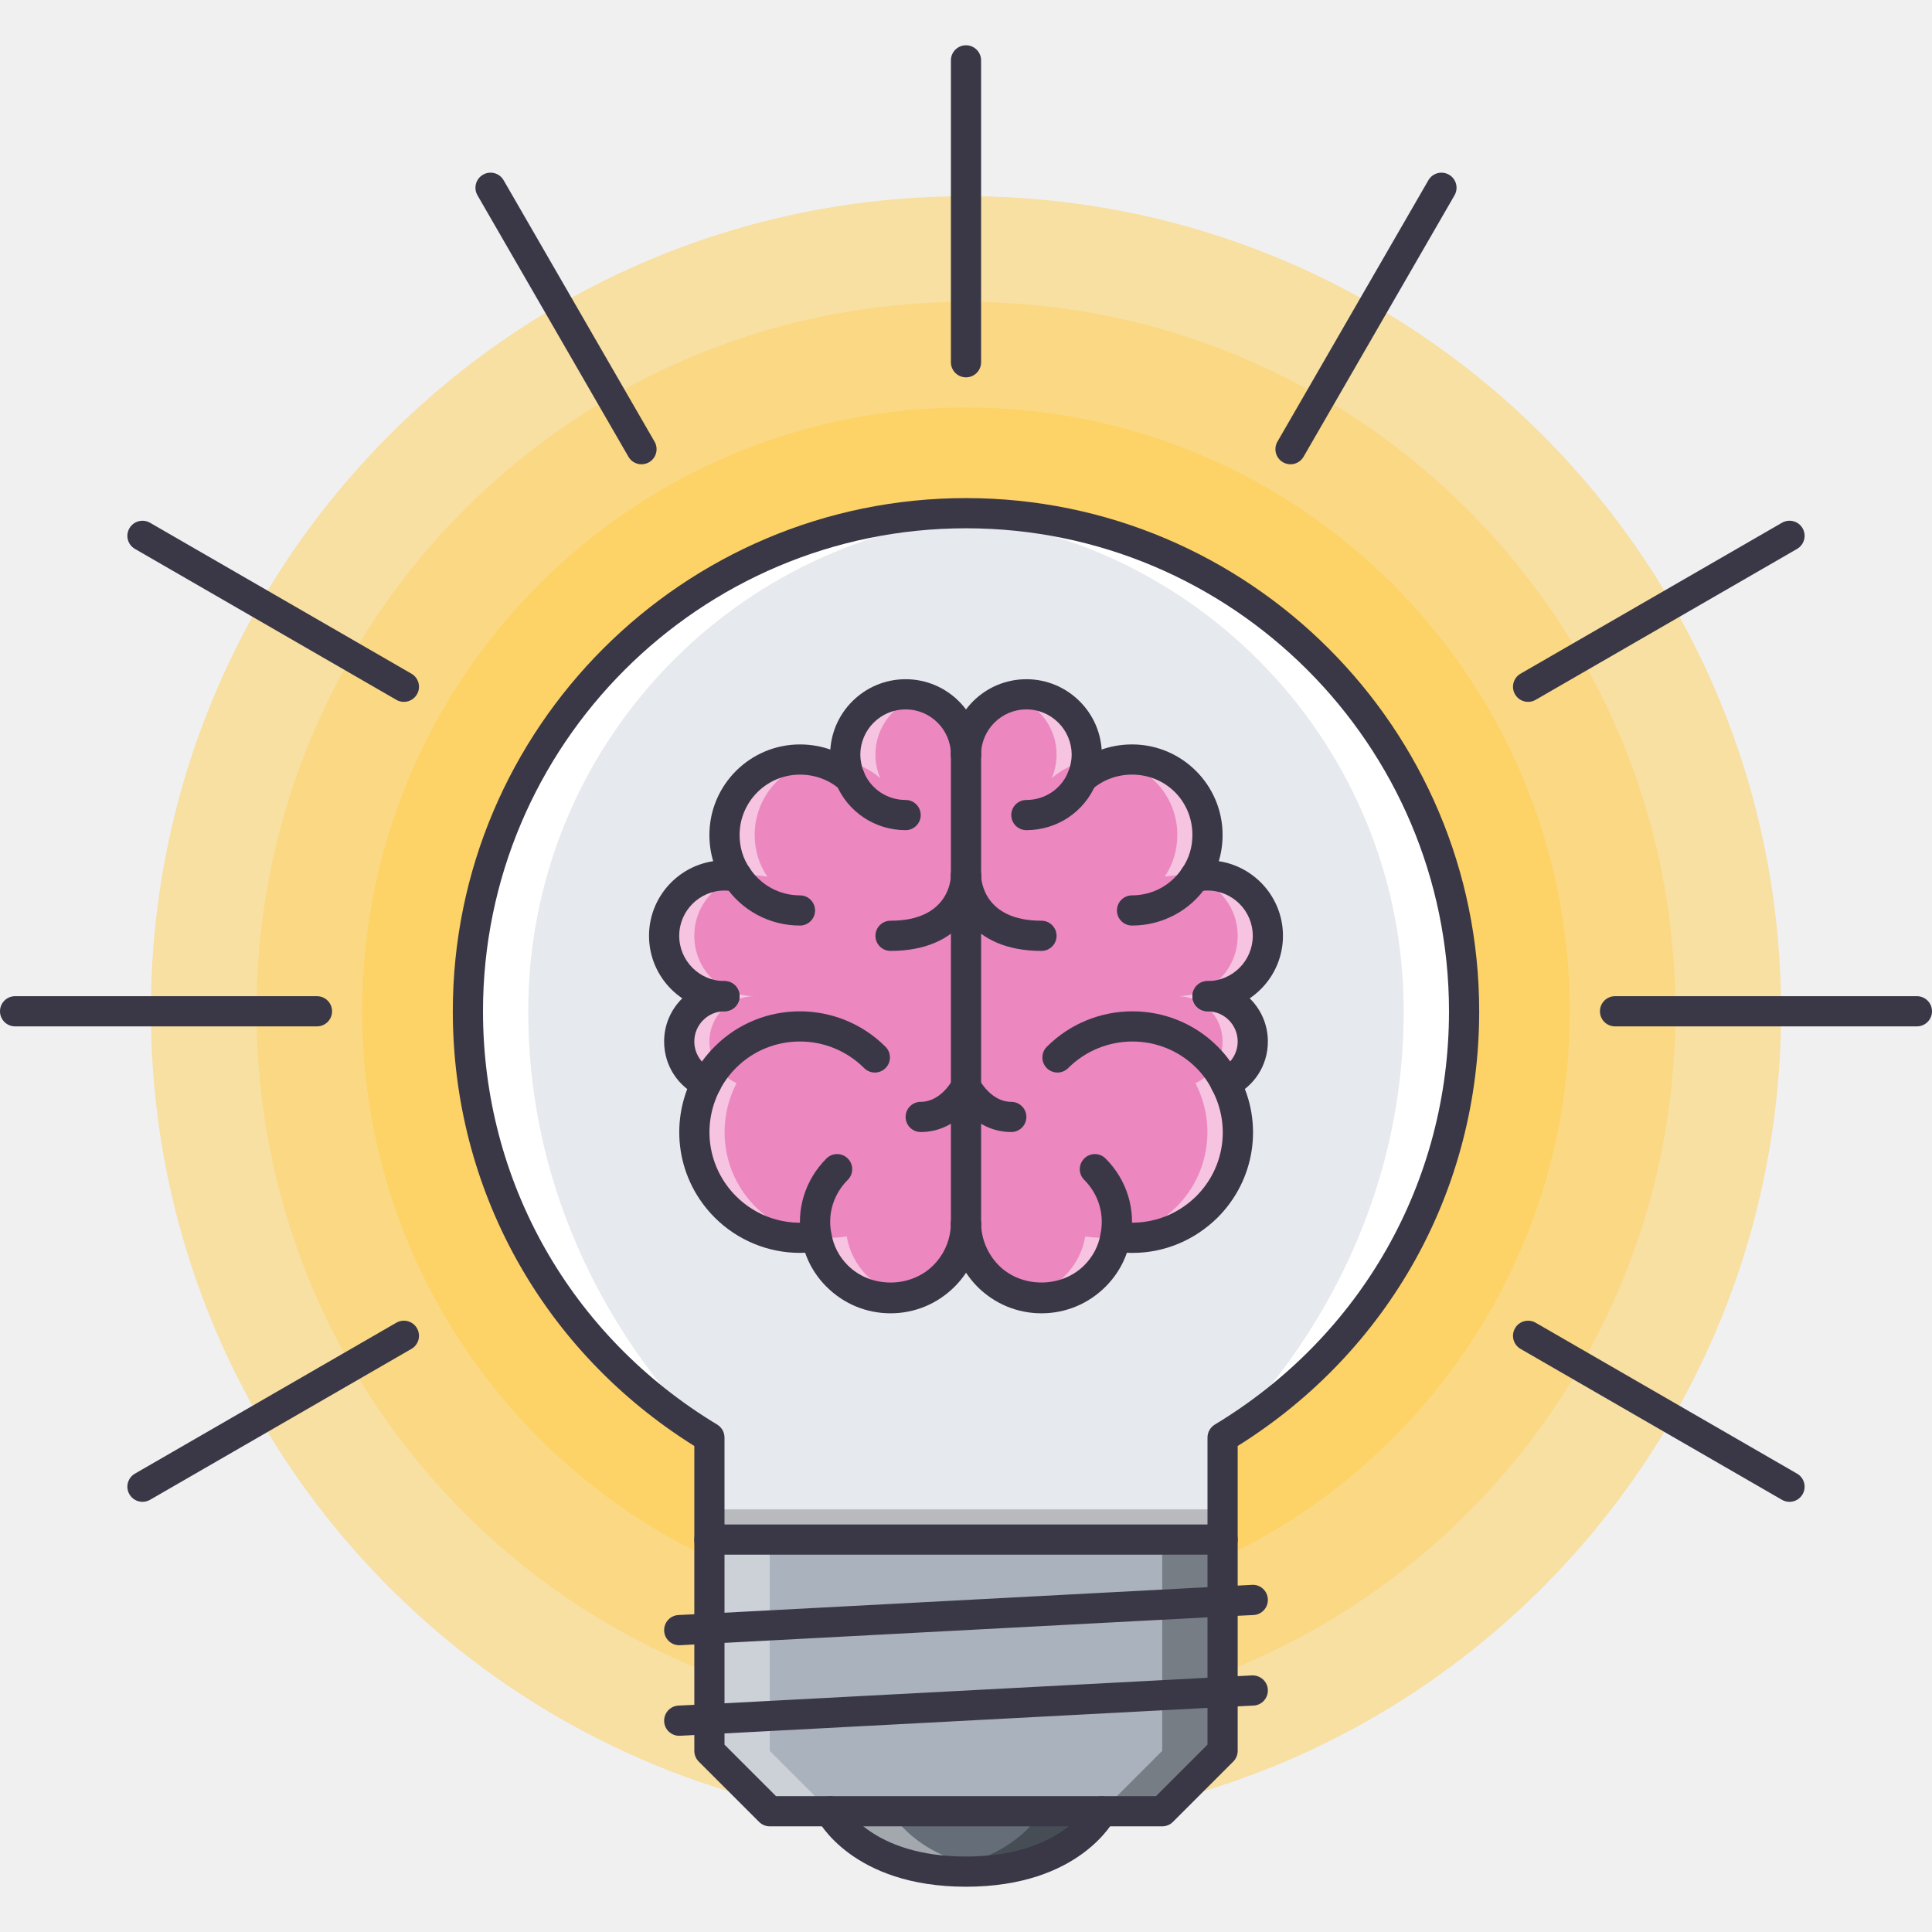
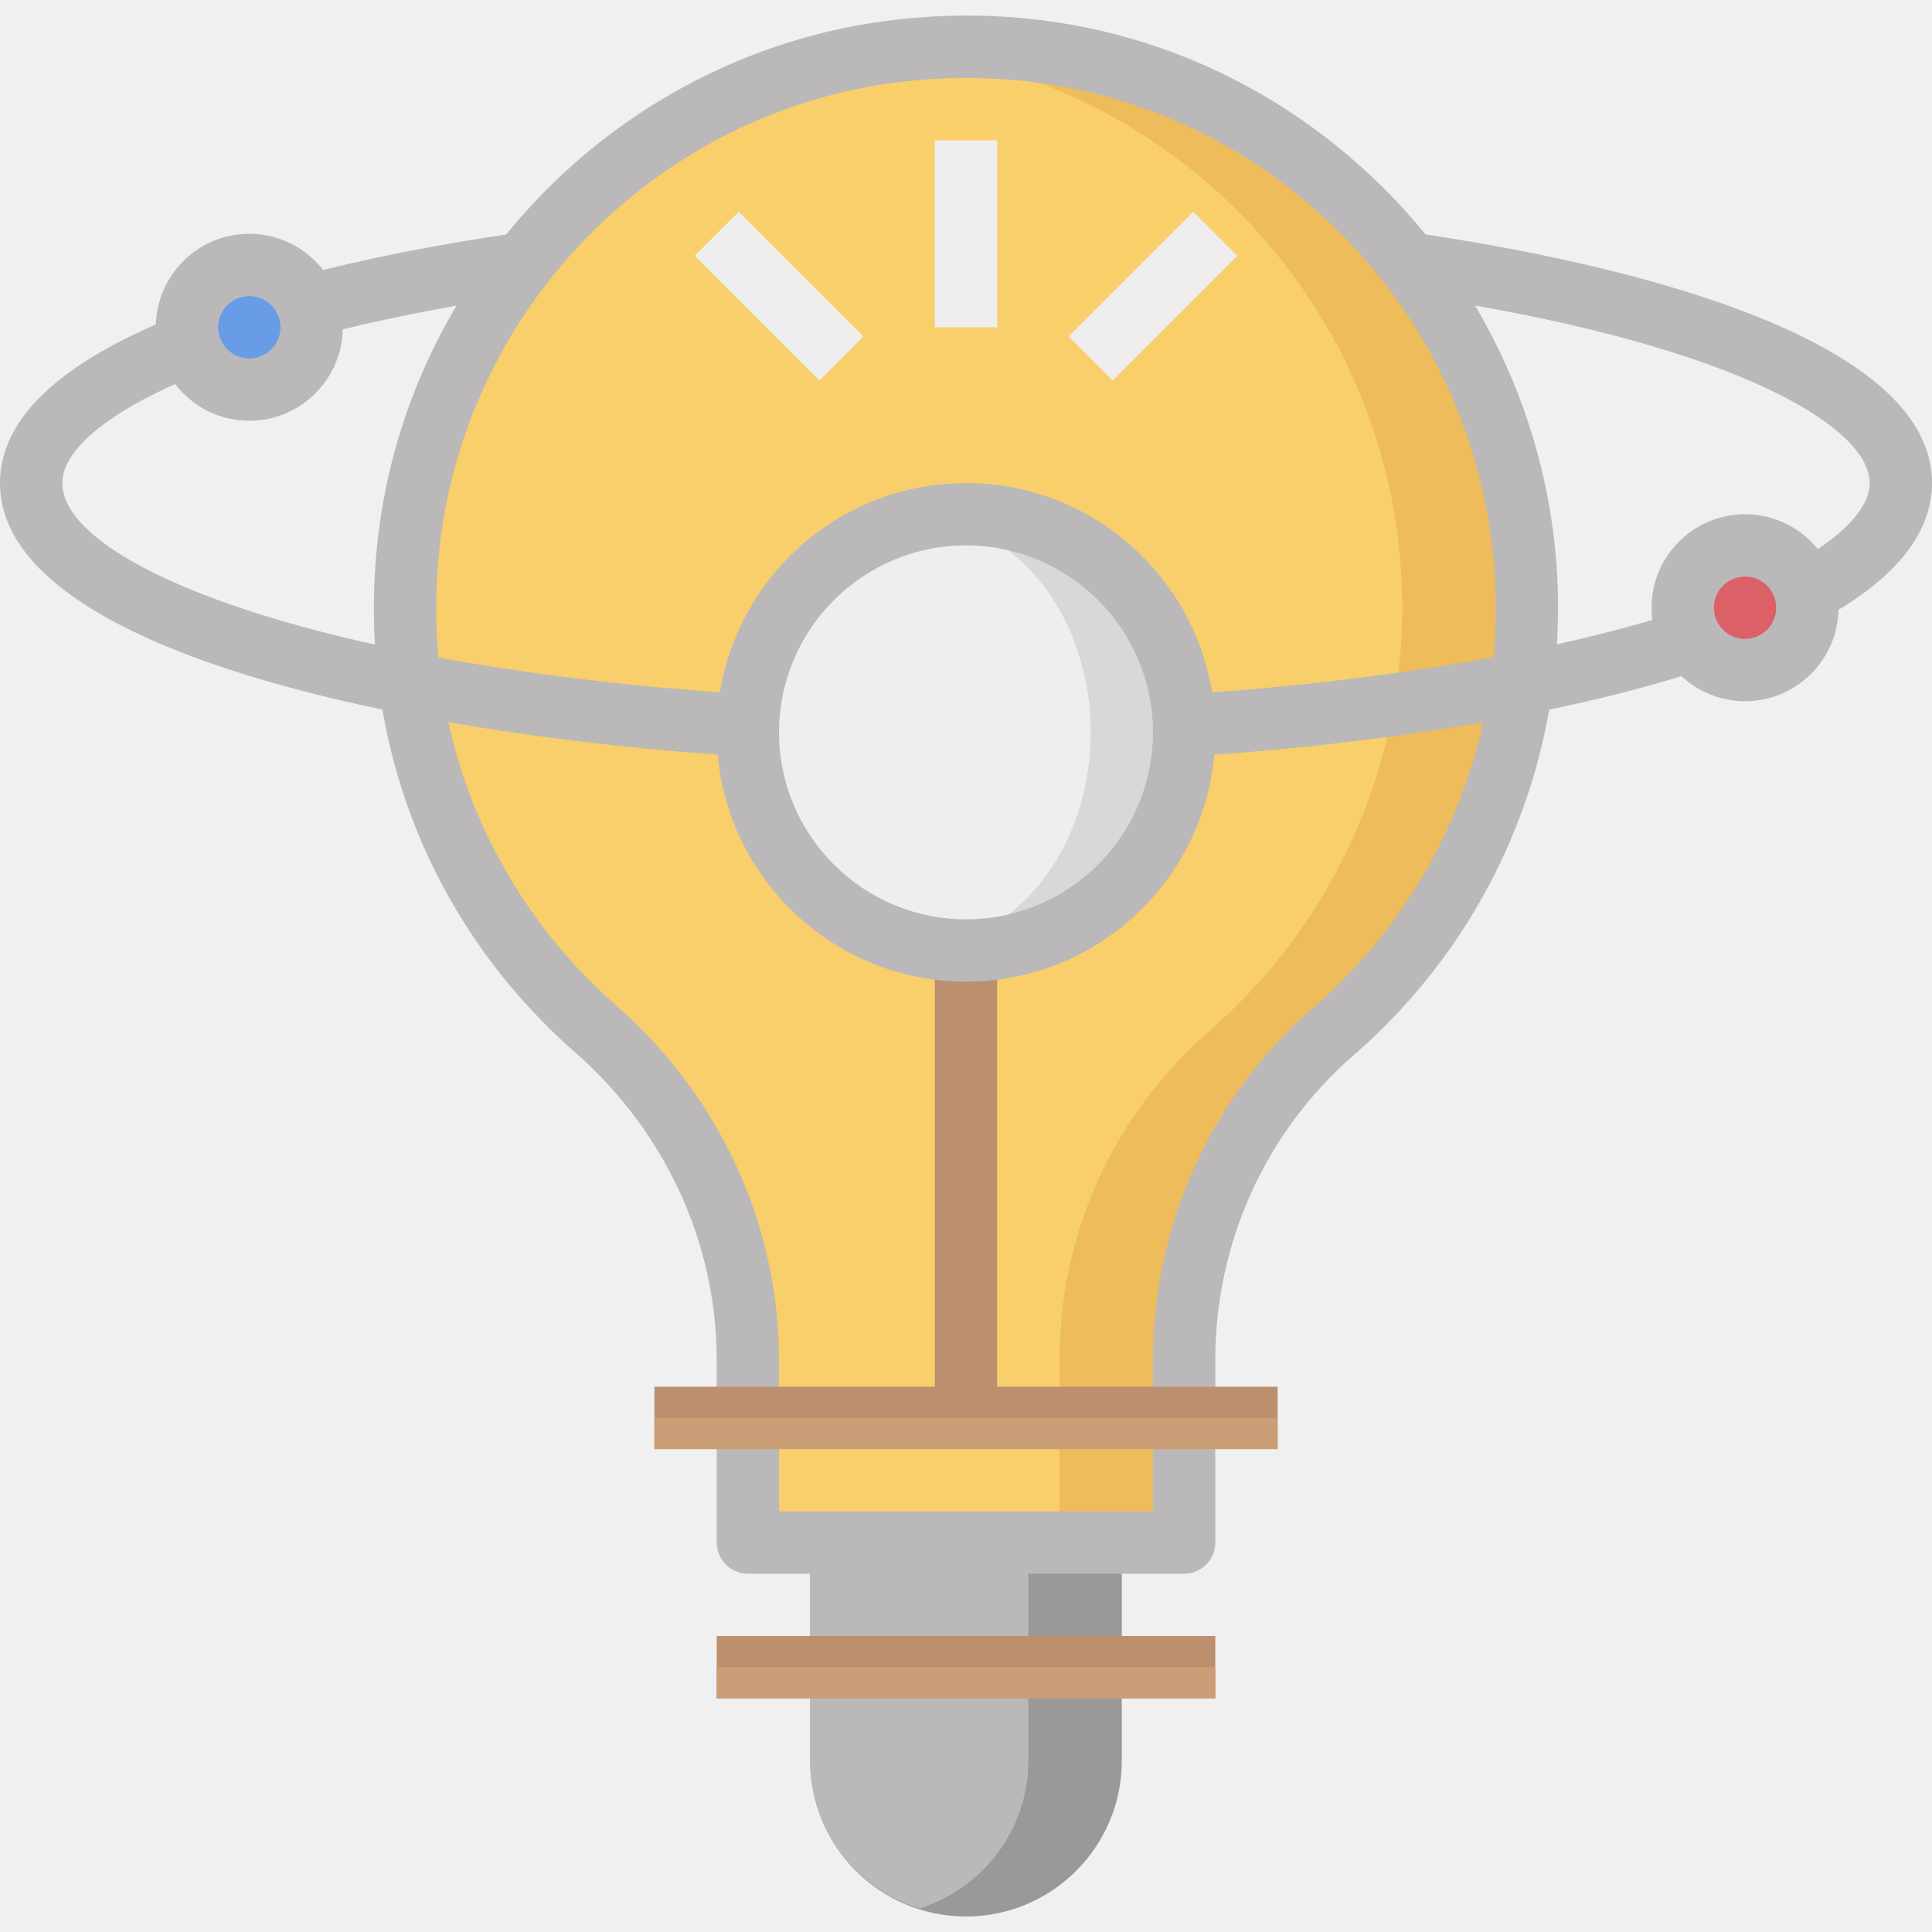
- <svg xmlns="http://www.w3.org/2000/svg" version="1.1" id="Capa_1" x="0px" y="0px" viewBox="0 0 511.634 511.634" style="enable-background:new 0 0 511.634 511.634;" xml:space="preserve">
-   <g style="opacity:0.5;">
-     <path style="fill:#FFCE54;" d="M471.655,267.808c0,119.243-96.603,215.847-215.846,215.847S39.963,387.051,39.963,267.808   c0-119.239,96.603-215.842,215.846-215.842S471.655,148.569,471.655,267.808z" />
+ <svg xmlns="http://www.w3.org/2000/svg" height="496pt" viewBox="0 -4 496 496" width="496pt">
+   <path d="m80 80.02c0 8.836-7.164 16-16 16s-16-7.164-16-16c0-8.836 7.164-16 16-16s16 7.164 16 16zm0 0" fill="#699ce6" />
+   <path d="m464 152.02c0 8.836-7.164 16-16 16s-16-7.164-16-16c0-8.836 7.164-16 16-16s16 7.164 16 16zm0 0" fill="#dc6068" />
+   <path d="m208 392.02v56c0 22.086 17.91 40 40 40s40-17.914 40-40v-56" fill="#999" />
+   <path d="m236 485.988c16.184-5.121 28-20.082 28-37.969v-56h-56v56c0 17.879 11.816 32.84 28 37.969zm0 0" fill="#bab8b9" />
+   <path d="m392 152.02c0-84.93-73.527-152.688-160.398-143.098-66.906 7.395-120.609 62.074-126.938 129.09-4.602 48.742 15.113 93.086 48.434 122.305 24.496 21.484 38.902 52.207 38.902 84.789v46.914h112v-46.914c0-32.32 13.922-63.102 38.328-84.277 30.434-26.41 49.672-65.363 49.672-108.809zm0 0" fill="#eebc5a" />
+   <path d="m310.328 260.82c30.434-26.402 49.672-65.355 49.672-108.801 0-74.152-56.062-135.191-128.105-143.113-.094.008-.191.008-.285.016-66.906 7.395-120.609 62.074-126.938 129.082-4.602 48.742 15.113 93.086 48.434 122.301 24.488 21.496 38.895 52.219 38.895 84.801v46.914h80v-46.914c0-32.32 13.922-63.102 38.328-84.285zm0 0" fill="#f8cf6a" />
+   <path d="m304 184.02c0 30.926-25.07 56-56 56s-56-25.074-56-56c0-30.93 25.07-56 56-56s56 25.07 56 56zm0 0" fill="#d9d7d8" />
+   <path d="m280 184.02c0-30.199-19.699-54.68-44-54.68s-44 24.48-44 54.68 19.699 54.68 44 54.68 44-24.48 44-54.68zm0 0" fill="#efedee" />
+   <path d="m304 400.02h-112c-4.414 0-8-3.586-8-8v-46.914c0-29.895-13.184-58.605-36.184-78.773-37.16-32.594-55.793-79.641-51.121-129.074 6.719-71.129 63.082-128.445 134.023-136.289 43.906-4.848 86.035 8.578 118.656 37.793 32.168 28.816 50.625 70.098 50.625 113.258 0 44.07-19.113 85.934-52.434 114.84-22.598 19.625-35.566 48.145-35.566 78.246v46.914c0 4.414-3.586 8-8 8zm-104-16h96v-38.914c0-34.742 14.977-67.664 41.09-90.328 29.805-25.871 46.91-63.328 46.91-102.758 0-38.617-16.512-75.555-45.305-101.336-29.184-26.145-66.91-38.145-106.215-33.801-63.441 7.008-113.84 58.266-119.848 121.887-4.184 44.266 12.488 86.379 45.734 115.535 26.457 23.203 41.633 56.297 41.633 90.801zm0 0" fill="#bab8b9" />
+   <path d="m184 416.02h128v16h-128zm0 0" fill="#bc8f6f" />
+   <path d="m184 424.02h128v8h-128zm0 0" fill="#cb9e78" />
+   <g fill="#bab8b9">
+     <path d="m304.504 190.25-1.016-15.969c50.23-3.199 95.824-10.848 128.375-21.535l4.992 15.199c-33.801 11.098-80.801 19.016-132.352 22.305zm0 0" />
+     <path d="m467.336 155.234-7.633-14.062c13.09-7.098 20.297-14.609 20.297-21.152 0-15.074-37.375-36.664-119.441-48.457l2.273-15.832c40.039 5.754 133.168 23.527 133.168 64.289 0 13.047-9.648 24.902-28.664 35.215zm0 0" />
+     <path d="m81.078 82.305-4.094-15.469c16.719-4.426 35.672-8.168 56.32-11.137l2.27 15.832c-20.031 2.887-38.367 6.504-54.496 10.773zm0 0" />
+     <path d="m191.496 190.25c-88.336-5.625-191.496-27.398-191.496-70.23 0-16.547 15.359-31.039 45.664-43.066l5.902 14.867c-22.598 8.973-35.566 19.254-35.566 28.199 0 21.145 66.023 47.223 176.504 54.262zm0 0" />
+     <path d="m448 176.02c-13.23 0-24-10.77-24-24 0-13.234 10.77-24 24-24s24 10.766 24 24c0 13.23-10.77 24-24 24zm0-32c-4.406 0-8 3.59-8 8 0 4.406 3.594 8 8 8s8-3.594 8-8c0-4.41-3.594-8-8-8zm0 0" />
+     <path d="m64 104.02c-13.23 0-24-10.77-24-24 0-13.234 10.77-24 24-24s24 10.766 24 24c0 13.23-10.77 24-24 24zm0-32c-4.406 0-8 3.59-8 8 0 4.406 3.594 8 8 8s8-3.594 8-8c0-4.41-3.594-8-8-8zm0 0" />
  </g>
-   <g style="opacity:0.4;">
-     <path style="fill:#FFCE54;" d="M443.675,267.808c0,103.7-84.089,187.866-187.866,187.866   c-103.778,0-187.866-84.166-187.866-187.866c0-103.699,84.088-187.862,187.866-187.862S443.675,164.109,443.675,267.808z" />
-   </g>
-   <g style="opacity:0.6;">
-     <path style="fill:#FFCE54;" d="M415.695,267.808c0,88.227-71.551,159.886-159.886,159.886   c-88.336,0-159.886-71.659-159.886-159.886c0-88.226,71.55-159.882,159.886-159.882   C344.144,107.926,415.695,179.583,415.695,267.808z" />
-   </g>
-   <polygon style="fill:#AAB2BD;" points="323.76,463.669 307.772,479.657 203.846,479.657 187.857,463.669 187.857,407.709   323.76,407.709 " />
-   <g style="opacity:0.4;">
-     <polygon style="fill:#FFFFFF;" points="203.846,407.709 187.857,407.709 187.857,463.669 203.846,479.657 219.835,479.657    203.846,463.669  " />
-   </g>
-   <g style="opacity:0.3;">
-     <polygon points="307.772,407.709 323.76,407.709 323.76,463.669 307.772,479.657 291.783,479.657 307.772,463.669  " />
-   </g>
-   <path style="fill:#E6E9ED;" d="M387.714,267.808c0-72.85-59.059-131.906-131.905-131.906s-131.906,59.056-131.906,131.906  c0,47.958,25.677,89.812,63.954,112.904v26.996H323.76v-26.996C362.038,357.62,387.714,315.766,387.714,267.808z" />
-   <g>
-     <path style="fill:#FFFFFF;" d="M255.809,135.902c2.701,0,5.348,0.223,8.002,0.402c-69.107,4.153-123.919,61.351-123.919,131.504   c0,71.16,47.965,112.904,47.965,112.904c-38.277-23.093-63.954-64.946-63.954-112.904   C123.903,194.958,182.963,135.902,255.809,135.902z" />
-     <path style="fill:#FFFFFF;" d="M255.817,135.902c-2.701,0-5.348,0.223-8.002,0.402c69.107,4.153,123.919,61.351,123.919,131.504   c0,71.16-47.966,112.904-47.966,112.904c38.277-23.093,63.954-64.946,63.954-112.904   C387.722,194.958,328.664,135.902,255.817,135.902z" />
-   </g>
-   <path style="fill:#656D78;" d="M219.835,479.657c0,0,7.994,15.989,35.975,15.989c27.979,0,35.974-15.989,35.974-15.989H219.835z" />
-   <g style="opacity:0.4;">
-     <path style="fill:#FFFFFF;" d="M235.823,479.657h-15.988c0,0,7.994,15.989,35.975,15.989c2.888,0,5.52-0.203,7.994-0.516   C242.303,492.476,235.823,479.657,235.823,479.657z" />
-   </g>
-   <g style="opacity:0.3;">
-     <path d="M275.795,479.657h15.988c0,0-7.994,15.989-35.974,15.989c-2.889,0-5.52-0.203-7.995-0.516   C269.315,492.476,275.795,479.657,275.795,479.657z" />
-   </g>
-   <g style="opacity:0.2;">
-     <rect x="187.857" y="399.717" width="135.9" height="7.994" />
-   </g>
-   <g>
-     <path style="fill:#EC87C0;" d="M319.771,231.834c8.877,0,15.988,7.116,15.988,15.989c0,8.872-7.111,15.988-15.988,15.988   c6.636,0,11.991,5.355,11.991,11.991c0,4.958-2.959,9.119-7.198,11.031c5.598,10.634,3.92,23.905-4.949,32.781   c-6.636,6.55-15.59,9.188-24.146,7.831h-0.078c-0.641,3.833-2.482,7.518-5.441,10.469c-7.83,7.838-20.462,7.838-28.293,0   c-3.763-3.833-5.761-8.791-5.839-13.826v-36.295v-55.959v-31.977c0-8.873,7.112-15.989,15.988-15.989s15.988,7.116,15.988,15.989   c0,2.236-0.476,4.317-1.28,6.233c3.521-3.115,8.158-4.953,13.271-4.953c11.109,0,19.986,8.873,19.986,19.985   c0,4.075-1.202,7.913-3.357,11.031C317.531,231.994,318.655,231.834,319.771,231.834z" />
-     <path style="fill:#EC87C0;" d="M255.817,287.794v36.295c-0.078,5.035-1.999,9.993-5.84,13.826c-7.83,7.838-20.462,7.838-28.292,0   c-2.959-2.951-4.802-6.636-5.442-10.469h-0.078c-8.471,1.357-17.511-1.281-24.062-7.831c-8.876-8.876-10.555-22.147-5.035-32.781   c-4.239-1.912-7.198-6.073-7.198-11.031c0-6.636,5.355-11.991,11.992-11.991c-8.876,0-15.989-7.116-15.989-15.988   c0-8.873,7.112-15.989,15.989-15.989c1.202,0,2.319,0.16,3.357,0.32c-2.155-3.119-3.357-6.956-3.357-11.031   c0-11.113,8.955-19.985,19.986-19.985c5.113,0,9.751,1.838,13.271,4.953c-0.804-1.916-1.28-3.997-1.28-6.233   c0-8.873,7.112-15.989,15.989-15.989s15.989,7.114,15.989,15.987v31.977V287.794z" />
-   </g>
-   <g style="opacity:0.5;">
-     <path style="fill:#FFFFFF;" d="M233.114,206.09c-0.804-1.916-1.28-3.997-1.28-6.233c0-7.483,5.083-13.662,11.992-15.431   c-1.28-0.328-2.608-0.558-3.997-0.558c-8.876,0-15.989,7.116-15.989,15.989c0,0.601,0.117,1.163,0.18,1.741   C227.462,202.308,230.585,203.854,233.114,206.09z" />
-     <path style="fill:#FFFFFF;" d="M229.679,337.915c-2.959-2.951-4.802-6.636-5.441-10.469h-0.078   c-8.471,1.357-17.511-1.281-24.061-7.831c-8.876-8.876-10.555-22.147-5.036-32.781c-4.239-1.912-7.198-6.073-7.198-11.031   c0-6.636,5.356-11.991,11.992-11.991c-8.876,0-15.989-7.116-15.989-15.988c0-8.873,7.112-15.989,15.989-15.989   c1.203,0,2.319,0.16,3.357,0.32c-2.154-3.119-3.357-6.956-3.357-11.031c0-9.727,6.862-17.737,15.965-19.583   c-1.28-0.25-2.607-0.402-3.974-0.402c-11.031,0-19.986,8.873-19.986,19.985c0,4.075,1.202,7.913,3.357,11.031   c-1.038-0.16-2.155-0.32-3.357-0.32c-8.876,0-15.989,7.116-15.989,15.989c0,8.872,7.112,15.988,15.989,15.988   c-6.636,0-11.992,5.355-11.992,11.991c0,4.958,2.959,9.119,7.198,11.031c-5.52,10.634-3.841,23.905,5.035,32.781   c6.55,6.55,15.591,9.188,24.062,7.831h0.078c0.64,3.833,2.483,7.518,5.442,10.469c4.941,4.949,11.788,6.753,18.143,5.457   C236.112,342.614,232.568,340.811,229.679,337.915z" />
-   </g>
-   <g style="opacity:0.5;">
-     <path style="fill:#FFFFFF;" d="M278.519,206.09c0.805-1.916,1.28-3.997,1.28-6.233c0-7.483-5.082-13.662-11.991-15.431   c1.28-0.328,2.607-0.558,3.997-0.558c8.876,0,15.988,7.116,15.988,15.989c0,0.601-0.116,1.163-0.179,1.741   C284.171,202.308,281.048,203.854,278.519,206.09z" />
-     <path style="fill:#FFFFFF;" d="M281.955,337.915c2.959-2.951,4.801-6.636,5.441-10.469h0.078c8.47,1.357,17.511-1.281,24.061-7.831   c8.877-8.876,10.555-22.147,5.035-32.781c4.239-1.912,7.198-6.073,7.198-11.031c0-6.636-5.355-11.991-11.991-11.991   c8.876,0,15.988-7.116,15.988-15.988c0-8.873-7.112-15.989-15.988-15.989c-1.202,0-2.318,0.16-3.357,0.32   c2.155-3.119,3.357-6.956,3.357-11.031c0-9.727-6.862-17.737-15.965-19.583c1.279-0.25,2.607-0.402,3.973-0.402   c11.031,0,19.986,8.873,19.986,19.985c0,4.075-1.202,7.913-3.357,11.031c1.039-0.16,2.155-0.32,3.357-0.32   c8.877,0,15.988,7.116,15.988,15.989c0,8.872-7.111,15.988-15.988,15.988c6.636,0,11.991,5.355,11.991,11.991   c0,4.958-2.959,9.119-7.198,11.031c5.52,10.634,3.842,23.905-5.035,32.781c-6.55,6.55-15.59,9.188-24.061,7.831h-0.078   c-0.641,3.833-2.482,7.518-5.441,10.469c-4.942,4.949-11.789,6.753-18.144,5.457C275.521,342.614,279.066,340.811,281.955,337.915z   " />
-   </g>
-   <g>
-     <path style="fill:#3A3847;" d="M235.831,347.791c-6.401,0-12.428-2.507-16.972-7.05c-3.49-3.49-5.762-7.861-6.558-12.632   c-1.569-7.619,0.875-15.646,6.558-21.313c1.561-1.562,4.091-1.562,5.652,0c1.562,1.562,1.562,4.091,0,5.651   c-3.779,3.771-5.402,9.072-4.348,14.193c0.546,3.271,2.037,6.145,4.348,8.447c6.074,6.074,16.566,6.074,22.64,0   c2.943-2.936,4.606-6.87,4.668-11.063c0.039-2.209,1.858-3.786,4.06-3.935c2.209,0.039,3.966,1.851,3.935,4.06   c-0.102,6.285-2.584,12.171-7.011,16.59C248.259,345.284,242.233,347.791,235.831,347.791z" />
-     <path style="fill:#3A3847;" d="M211.848,245.106c-8.072,0-15.544-4.021-19.97-10.754c-2.608-3.775-4.013-8.377-4.013-13.229   c0-13.225,10.758-23.982,23.983-23.982c5.925,0,11.577,2.115,15.918,5.957c1.655,1.464,1.812,3.989,0.344,5.644   c-1.468,1.647-3.997,1.796-5.637,0.344c-2.881-2.549-6.651-3.95-10.625-3.95c-8.814,0-15.989,7.171-15.989,15.988   c0,3.225,0.914,6.25,2.646,8.76c2.998,4.555,7.963,7.229,13.342,7.229c2.209,0,3.997,1.788,3.997,3.998   C215.845,243.318,214.057,245.106,211.848,245.106z" />
-     <path style="fill:#3A3847;" d="M187.069,290.831c-0.555,0-1.108-0.117-1.647-0.352c-5.886-2.67-9.548-8.29-9.548-14.677   c0-8.821,7.175-15.988,15.989-15.988c2.209,0,3.997,1.788,3.997,3.997s-1.788,3.997-3.997,3.997c-4.411,0-7.995,3.591-7.995,7.994   c0,3.201,1.858,6.043,4.849,7.386c2.014,0.913,2.904,3.279,1.998,5.293C190.044,289.957,188.591,290.831,187.069,290.831z" />
-     <path style="fill:#3A3847;" d="M191.862,267.808c-11.023,0-19.986-8.966-19.986-19.985s8.962-19.986,19.986-19.986   c1.421,0,2.74,0.179,3.966,0.367c2.178,0.336,3.677,2.377,3.341,4.56c-0.336,2.182-2.396,3.669-4.559,3.341   c-0.851-0.132-1.764-0.273-2.748-0.273c-6.613,0-11.992,5.379-11.992,11.992c0,6.612,5.379,11.991,11.992,11.991   c2.209,0,3.997,1.788,3.997,3.997S194.072,267.808,191.862,267.808z" />
-     <path style="fill:#3A3847;" d="M239.828,219.842c-8.088,0-15.31-4.793-18.401-12.214c-1.046-2.51-1.585-5.125-1.585-7.771   c0-11.02,8.962-19.986,19.986-19.986c11.023,0,19.986,8.966,19.986,19.986c0,2.209-1.788,3.997-3.997,3.997   c-2.21,0-3.998-1.788-3.998-3.997c0-6.612-5.379-11.992-11.991-11.992c-6.613,0-11.992,5.379-11.992,11.992   c0,1.577,0.328,3.154,0.968,4.688c1.85,4.442,6.175,7.303,11.023,7.303c2.209,0,3.997,1.788,3.997,3.997   C243.825,218.055,242.038,219.842,239.828,219.842z" />
-     <path style="fill:#3A3847;" d="M211.825,331.786c-8.361,0.008-16.527-3.325-22.547-9.345c-9.922-9.915-12.233-24.966-5.753-37.45   c1.476-2.88,3.419-5.534,5.761-7.861c12.429-12.443,32.727-12.404,45.218,0.078c1.562,1.562,1.562,4.091,0,5.652   c-1.561,1.562-4.091,1.562-5.652,0c-9.376-9.368-24.592-9.399-33.921-0.078c-1.756,1.749-3.201,3.732-4.31,5.879   c-4.871,9.392-3.138,20.681,4.31,28.129c5.395,5.395,13.046,7.916,20.603,6.713c2.131-0.374,4.224,1.125,4.583,3.311   c0.343,2.178-1.14,4.231-3.318,4.575C215.143,331.653,213.48,331.786,211.825,331.786z" />
-     <path style="fill:#3A3847;" d="M275.802,347.791c-6.401,0-12.429-2.507-16.973-7.05c-4.434-4.513-6.917-10.398-7.01-16.59   c-0.031-2.209,1.725-4.021,3.935-4.06c2.264,0.102,4.028,1.726,4.06,3.935c0.063,4.13,1.732,8.072,4.699,11.094   c6.012,6.012,16.535,6.043,22.609-0.031c2.311-2.303,3.802-5.176,4.325-8.307c1.077-5.262-0.547-10.563-4.325-14.334   c-1.562-1.561-1.562-4.09,0-5.651s4.091-1.562,5.652,0c5.684,5.667,8.127,13.693,6.534,21.453   c-0.772,4.63-3.045,9.001-6.534,12.491C288.231,345.284,282.205,347.791,275.802,347.791z" />
-     <path style="fill:#3A3847;" d="M299.785,245.106c-2.209,0-3.996-1.788-3.996-3.997c0-2.21,1.787-3.998,3.996-3.998   c5.38,0,10.345-2.674,13.288-7.155c1.788-2.584,2.701-5.609,2.701-8.834c0-8.966-7.026-15.988-15.989-15.988   c-3.973,0-7.744,1.401-10.625,3.95c-1.639,1.452-4.176,1.304-5.637-0.344c-1.467-1.655-1.311-4.18,0.344-5.644   c4.341-3.841,9.993-5.957,15.918-5.957c13.226,0,23.983,10.758,23.983,23.982c0,4.853-1.405,9.455-4.067,13.303   C315.329,241.086,307.858,245.106,299.785,245.106z" />
-     <path style="fill:#3A3847;" d="M324.564,290.831c-1.521,0-2.975-0.874-3.646-2.35c-0.905-2.014-0.016-4.38,1.999-5.293   c2.99-1.343,4.848-4.185,4.848-7.386c0-4.403-3.583-7.994-7.994-7.994c-2.209,0-3.997-1.788-3.997-3.997s1.788-3.997,3.997-3.997   c8.814,0,15.988,7.167,15.988,15.988c0,6.387-3.661,12.007-9.548,14.677C325.673,290.713,325.119,290.831,324.564,290.831z" />
-     <path style="fill:#3A3847;" d="M319.771,267.808c-2.209,0-3.997-1.788-3.997-3.997s1.788-3.997,3.997-3.997   c6.612,0,11.991-5.379,11.991-11.991c0-6.613-5.379-11.992-11.991-11.992c-0.929,0-1.858,0.148-2.787,0.281   c-2.146,0.305-4.216-1.198-4.528-3.392c-0.312-2.186,1.202-4.208,3.389-4.524c1.304-0.188,2.623-0.359,3.927-0.359   c11.023,0,19.985,8.966,19.985,19.986S330.795,267.808,319.771,267.808z" />
-     <path style="fill:#3A3847;" d="M271.805,219.842c-2.21,0-3.997-1.788-3.997-3.997s1.787-3.997,3.997-3.997   c4.849,0,9.173-2.861,11.016-7.295c0.647-1.542,0.976-3.119,0.976-4.696c0-6.612-5.379-11.992-11.991-11.992   s-11.991,5.379-11.991,11.992c0,2.209-1.788,3.997-3.997,3.997c-2.21,0-3.998-1.788-3.998-3.997   c0-11.02,8.962-19.986,19.986-19.986s19.985,8.966,19.985,19.986c0,2.646-0.538,5.262-1.592,7.779   C287.115,215.049,279.893,219.842,271.805,219.842z" />
-     <path style="fill:#3A3847;" d="M299.925,331.794c-1.686,0-3.38-0.125-5.082-0.405c-2.186-0.344-3.669-2.39-3.326-4.575   c0.344-2.178,2.444-3.685,4.575-3.311c7.581,1.172,15.153-1.248,20.712-6.736c7.44-7.44,9.143-18.729,4.224-28.066   c-1.054-2.186-2.459-4.138-4.239-5.918c-9.329-9.321-24.545-9.282-33.921,0.078c-1.562,1.562-4.091,1.562-5.652,0   s-1.562-4.091,0-5.652c12.499-12.49,32.789-12.521,45.226-0.078c2.412,2.42,4.341,5.099,5.723,7.963   c6.495,12.336,4.224,27.395-5.723,37.349C316.281,328.515,308.287,331.794,299.925,331.794z" />
-     <path style="fill:#3A3847;" d="M307.78,483.655H203.854c-1.062,0-2.077-0.422-2.826-1.172l-15.989-15.988   c-0.75-0.75-1.171-1.765-1.171-2.826v-55.96c0-2.21,1.788-3.997,3.997-3.997c2.21,0,3.998,1.787,3.998,3.997v54.305l13.646,13.646   h100.616l13.646-13.646v-54.305c0-2.21,1.788-3.997,3.997-3.997c2.21,0,3.997,1.787,3.997,3.997v55.96   c0,1.062-0.422,2.076-1.171,2.826l-15.988,15.988C309.856,483.233,308.841,483.655,307.78,483.655z" />
-     <path style="fill:#3A3847;" d="M179.871,435.688c-2.123,0-3.888-1.662-3.989-3.794c-0.109-2.209,1.585-4.091,3.794-4.2l7.995-0.391   l143.897-7.604c2.21-0.133,4.083,1.601,4.185,3.795c0.109,2.209-1.584,4.09-3.794,4.199l-7.994,0.391l-143.897,7.604   C180.004,435.688,179.933,435.688,179.871,435.688z" />
-     <path style="fill:#3A3847;" d="M179.871,459.671c-2.123,0-3.888-1.663-3.989-3.794c-0.109-2.21,1.585-4.091,3.794-4.2l7.995-0.391   l143.897-7.604c2.21-0.07,4.083,1.601,4.185,3.794c0.109,2.209-1.584,4.091-3.794,4.2l-7.994,0.39l-143.897,7.604   C180.004,459.671,179.933,459.671,179.871,459.671z" />
-     <path style="fill:#3A3847;" d="M323.768,411.706H187.865c-2.209,0-3.997-1.788-3.997-3.997V382.93   c-40.096-25.076-63.954-67.936-63.954-115.121c0-74.938,60.964-135.903,135.903-135.903c74.938,0,135.902,60.964,135.902,135.903   c0,47.186-23.857,90.045-63.954,115.121v24.779C327.765,409.918,325.978,411.706,323.768,411.706z M191.862,403.712h127.909V380.69   c0-1.397,0.734-2.693,1.928-3.428c38.84-23.429,62.026-64.345,62.026-109.453c0-70.527-57.381-127.908-127.908-127.908   c-70.528,0-127.909,57.381-127.909,127.908c0,45.108,23.187,86.024,62.026,109.453c1.194,0.734,1.928,2.03,1.928,3.428V403.712z" />
-     <path style="fill:#3A3847;" d="M255.817,499.643c-30.104,0-39.176-17.457-39.55-18.198c-0.984-1.976-0.187-4.38,1.788-5.363   c1.976-0.968,4.356-0.195,5.348,1.757c0.312,0.601,7.573,13.811,32.415,13.811c24.88,0,32.117-13.249,32.414-13.818   c1.022-1.937,3.419-2.717,5.371-1.718s2.748,3.372,1.765,5.332C294.992,482.186,285.921,499.643,255.817,499.643z" />
-     <path style="fill:#3A3847;" d="M83.939,271.805H3.997c-2.21,0-3.997-1.787-3.997-3.997c0-2.209,1.787-3.997,3.997-3.997h79.942   c2.21,0,3.998,1.788,3.998,3.997C87.937,270.018,86.149,271.805,83.939,271.805z" />
-     <path style="fill:#3A3847;" d="M507.637,271.805h-79.943c-2.209,0-3.997-1.787-3.997-3.997c0-2.209,1.788-3.997,3.997-3.997h79.943   c2.209,0,3.997,1.788,3.997,3.997C511.634,270.018,509.846,271.805,507.637,271.805z" />
-     <path style="fill:#3A3847;" d="M37.73,397.715c-1.374,0-2.725-0.718-3.458-1.998c-1.109-1.913-0.453-4.356,1.459-5.465   l69.232-39.972c1.905-1.093,4.356-0.453,5.457,1.468c1.108,1.912,0.453,4.356-1.46,5.465l-69.231,39.971   C39.096,397.544,38.409,397.715,37.73,397.715z" />
-     <path style="fill:#3A3847;" d="M404.671,185.867c-1.374,0-2.725-0.714-3.459-1.999c-1.108-1.913-0.452-4.356,1.46-5.461   l69.232-39.971c1.912-1.097,4.356-0.457,5.457,1.464c1.108,1.912,0.452,4.356-1.46,5.461l-69.232,39.971   C406.038,185.695,405.351,185.867,404.671,185.867z" />
-     <path style="fill:#3A3847;" d="M341.755,122.951c-0.68,0-1.366-0.172-1.999-0.535c-1.912-1.105-2.568-3.548-1.46-5.461   l39.972-69.228c1.101-1.917,3.552-2.561,5.457-1.464c1.913,1.104,2.568,3.548,1.46,5.461l-39.972,69.228   C344.48,122.236,343.13,122.951,341.755,122.951z" />
-     <path style="fill:#3A3847;" d="M255.817,99.928c-2.21,0-3.998-1.788-3.998-3.997V15.988c0-2.209,1.788-3.997,3.998-3.997   c2.209,0,3.997,1.788,3.997,3.997v79.943C259.814,98.14,258.026,99.928,255.817,99.928z" />
-     <path style="fill:#3A3847;" d="M169.878,122.951c-1.374,0-2.725-0.714-3.458-1.999l-39.972-69.228   c-1.108-1.913-0.453-4.356,1.46-5.461c1.905-1.108,4.356-0.457,5.457,1.464l39.972,69.228c1.108,1.913,0.453,4.356-1.46,5.461   C171.244,122.779,170.557,122.951,169.878,122.951z" />
-     <path style="fill:#3A3847;" d="M473.903,397.715c-0.679,0-1.366-0.172-1.998-0.531l-69.232-39.971   c-1.912-1.108-2.568-3.553-1.46-5.465c1.102-1.921,3.545-2.545,5.457-1.468l69.232,39.972c1.912,1.108,2.568,3.552,1.46,5.465   C476.628,396.998,475.277,397.715,473.903,397.715z" />
-     <path style="fill:#3A3847;" d="M106.962,185.867c-0.679,0-1.366-0.172-1.999-0.535l-69.232-39.971   c-1.913-1.105-2.568-3.549-1.459-5.461c1.101-1.917,3.552-2.549,5.457-1.464l69.231,39.971c1.913,1.105,2.568,3.548,1.46,5.461   C109.687,185.152,108.336,185.867,106.962,185.867z" />
-     <path style="fill:#3A3847;" d="M255.817,328.086c-2.21,0-3.998-1.788-3.998-3.997V199.857c0-2.209,1.788-3.997,3.998-3.997   c2.209,0,3.997,1.788,3.997,3.997v124.231C259.814,326.297,258.026,328.086,255.817,328.086z" />
-     <path style="fill:#3A3847;" d="M267.808,299.786c-10.344,0-15.356-9.79-15.567-10.204c-0.983-1.975-0.187-4.38,1.788-5.363   c1.983-0.968,4.356-0.195,5.355,1.765c0.063,0.125,3.092,5.809,8.424,5.809c2.209,0,3.997,1.787,3.997,3.997   C271.805,297.998,270.017,299.786,267.808,299.786z" />
-     <path style="fill:#3A3847;" d="M243.825,299.786c-2.209,0-3.997-1.788-3.997-3.997c0-2.21,1.788-3.997,3.997-3.997   c5.363,0,8.4-5.746,8.431-5.809c1.007-1.952,3.389-2.748,5.364-1.741c1.959,0.991,2.755,3.373,1.771,5.34   C259.181,289.996,254.17,299.786,243.825,299.786z" />
-     <path style="fill:#3A3847;" d="M275.802,251.82c-18.971,0-23.983-13.073-23.983-19.986c0-2.209,1.788-3.997,3.998-3.997   c2.201,0,3.981,1.776,3.997,3.97c0.023,1.269,0.694,12.019,15.988,12.019c2.209,0,3.997,1.788,3.997,3.997   S278.011,251.82,275.802,251.82z" />
-     <path style="fill:#3A3847;" d="M235.831,251.82c-2.209,0-3.997-1.788-3.997-3.997s1.788-3.997,3.997-3.997   c15.81,0,15.989-11.504,15.989-11.992c0-2.209,1.788-3.997,3.998-3.997c2.209,0,3.997,1.788,3.997,3.997   C259.814,238.747,254.802,251.82,235.831,251.82z" />
-   </g>
-   <g>
- </g>
-   <g>
- </g>
-   <g>
- </g>
-   <g>
- </g>
-   <g>
- </g>
-   <g>
- </g>
-   <g>
- </g>
-   <g>
- </g>
-   <g>
- </g>
-   <g>
- </g>
-   <g>
- </g>
-   <g>
- </g>
-   <g>
- </g>
-   <g>
- </g>
-   <g>
- </g>
+   <path d="m240 240.02h16v120h-16zm0 0" fill="#bc8f6f" />
+   <path d="m240 32.02h16v48h-16zm0 0" fill="#efedee" />
+   <path d="m178.344 61.68 11.312-11.316 32.004 32.004-11.316 11.312zm0 0" fill="#efedee" />
+   <path d="m274.344 82.359 32-32 11.312 11.316-32 32zm0 0" fill="#efedee" />
+   <path d="m248 248.02c-35.289 0-64-28.715-64-64 0-35.289 28.711-64 64-64s64 28.711 64 64c0 35.285-28.711 64-64 64zm0-112c-26.473 0-48 21.527-48 48 0 26.473 21.527 48 48 48s48-21.527 48-48c0-26.473-21.527-48-48-48zm0 0" fill="#bab8b9" />
+   <path d="m168 352.02h160v16h-160zm0 0" fill="#bc8f6f" />
+   <path d="m168 360.02h160v8h-160zm0 0" fill="#cb9e78" />
</svg>
